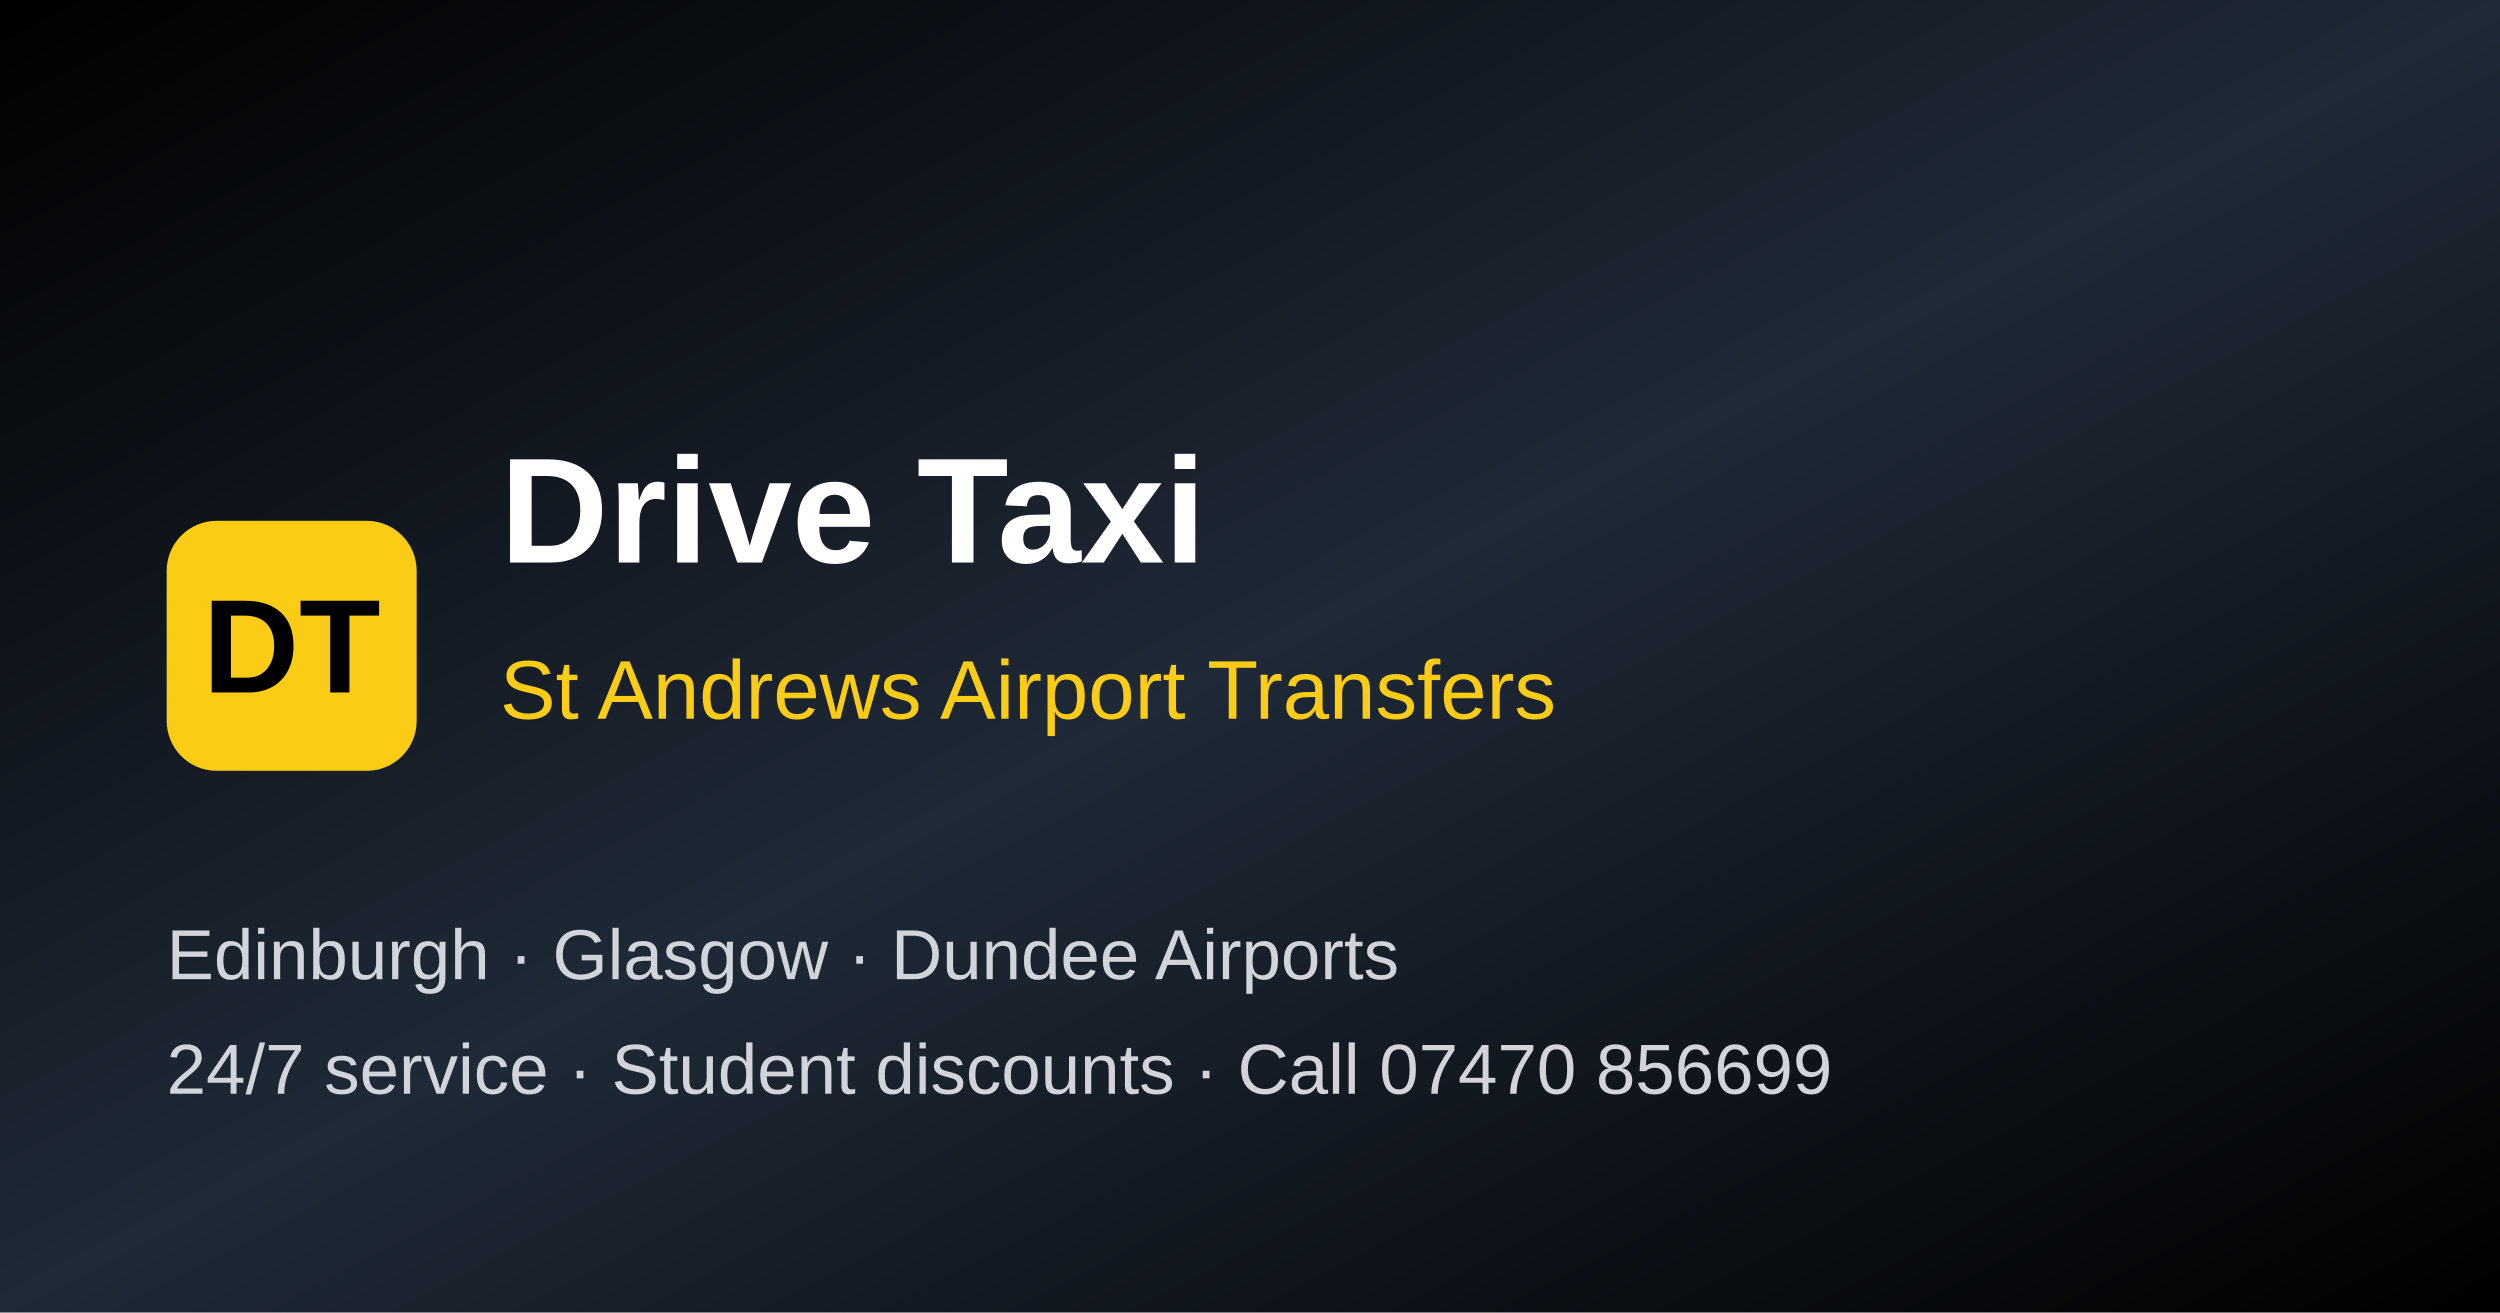
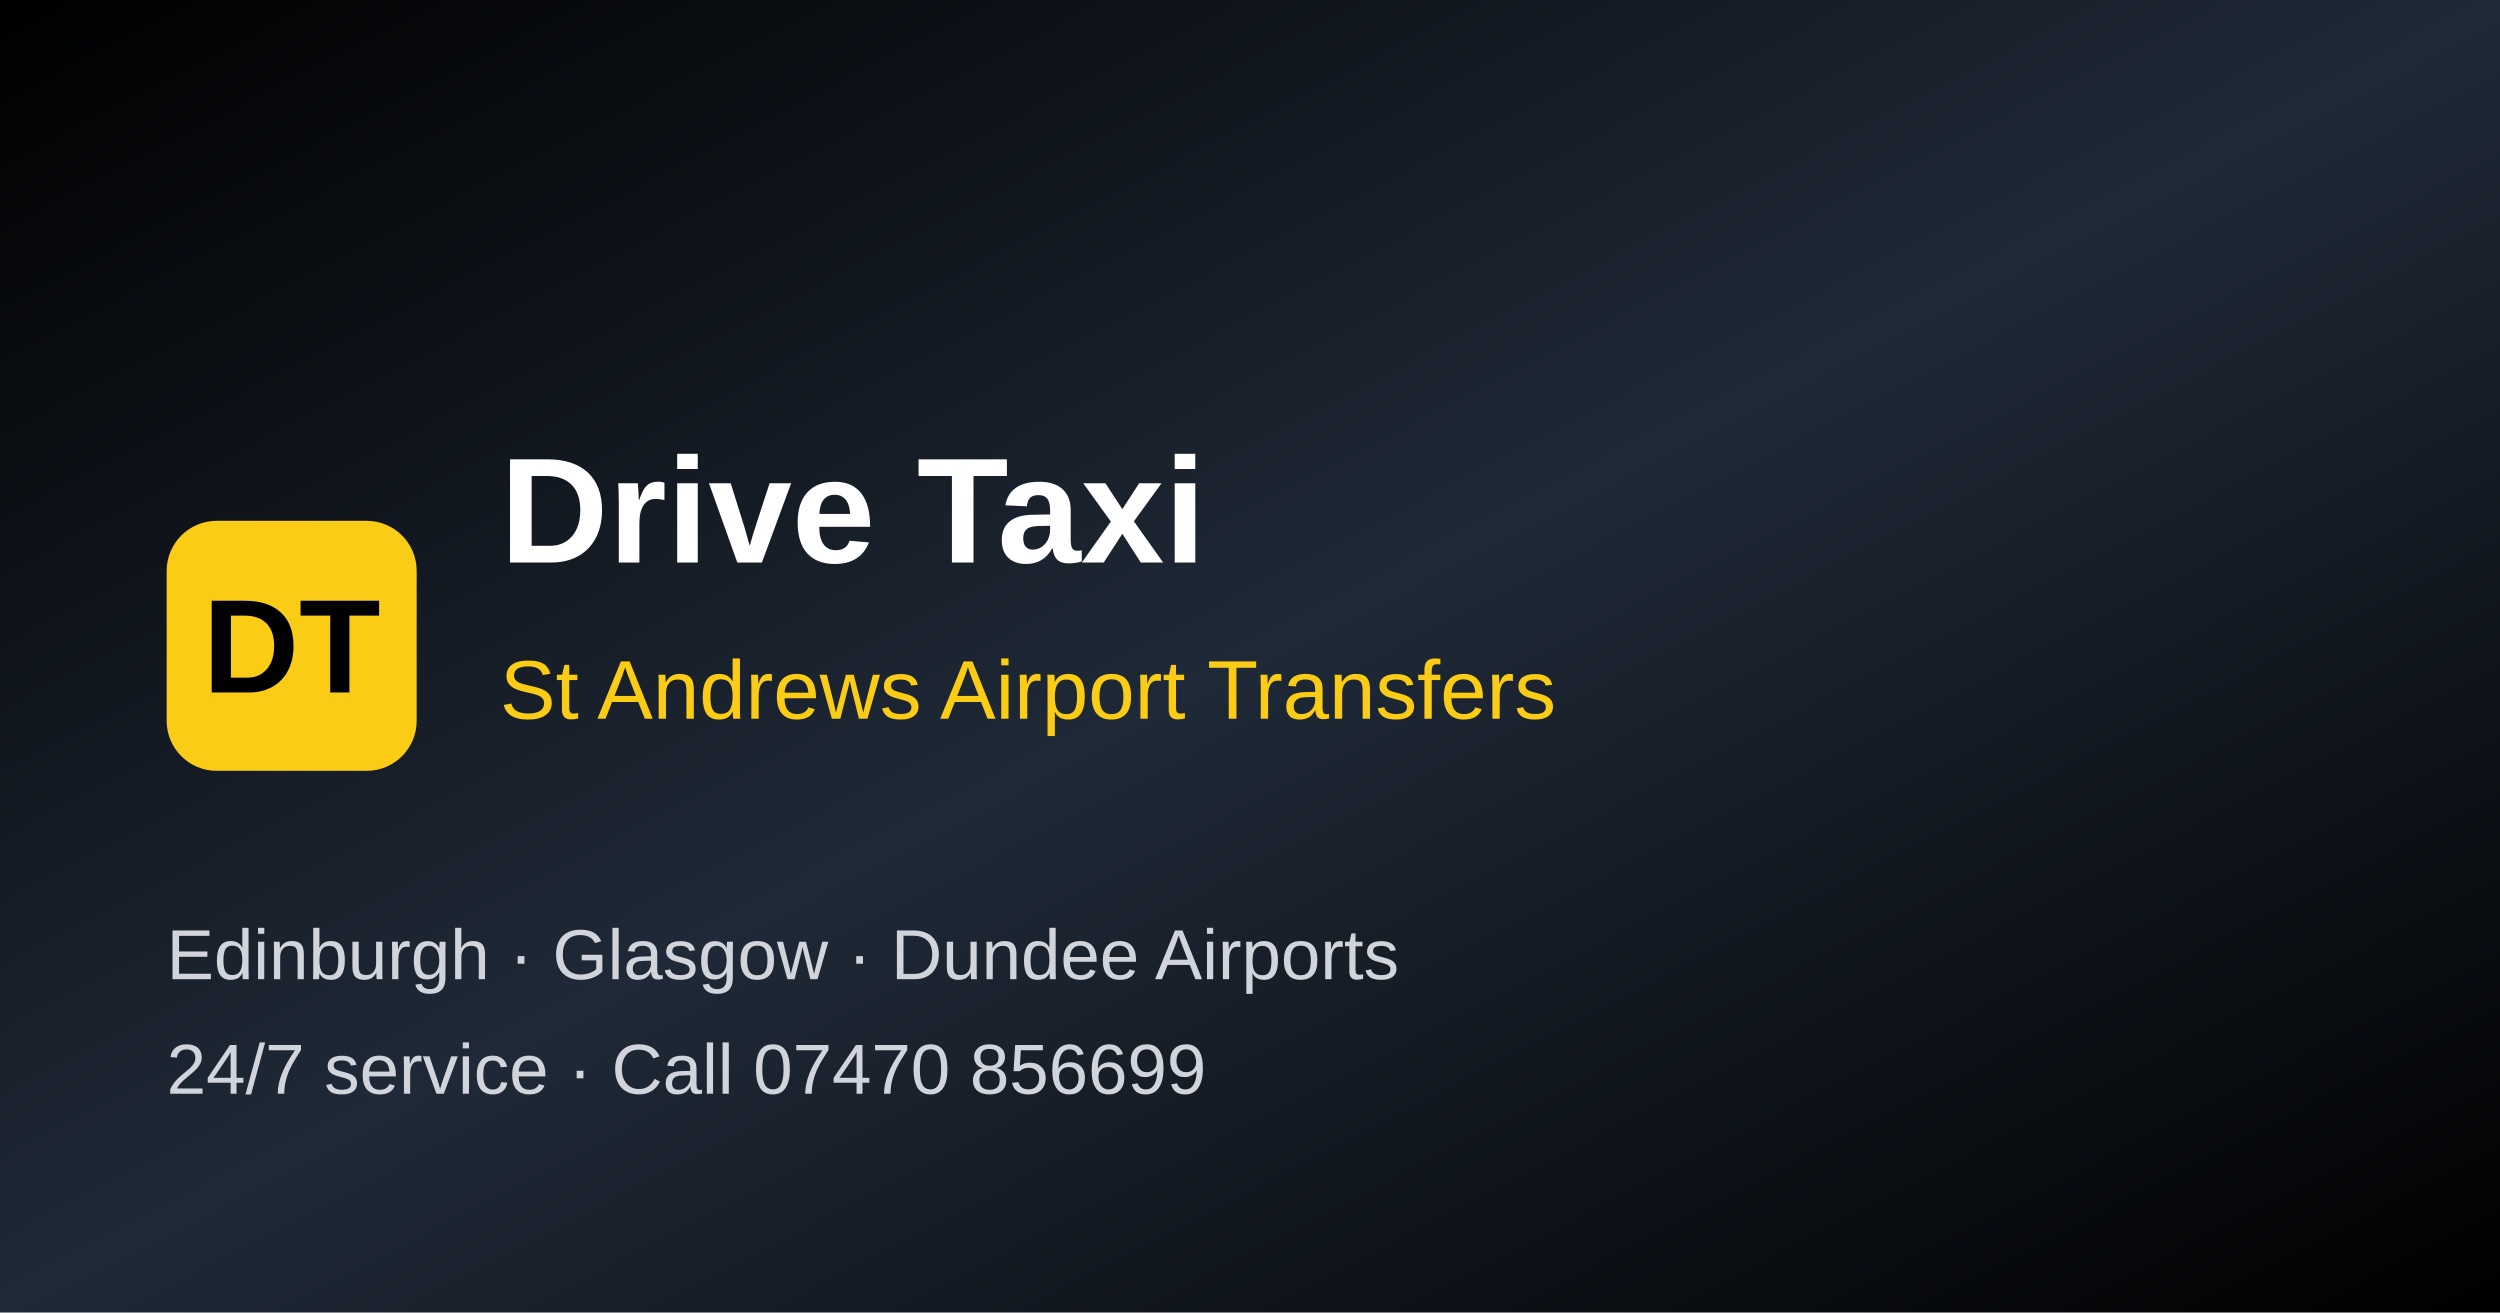
<svg xmlns="http://www.w3.org/2000/svg" viewBox="0 0 1200 630" width="1200" height="630">
  <defs>
    <linearGradient id="bg" x1="0" y1="0" x2="1" y2="1">
      <stop offset="0" stop-color="#000000" />
      <stop offset="0.5" stop-color="#1f2937" />
      <stop offset="1" stop-color="#000000" />
    </linearGradient>
  </defs>
  <rect width="1200" height="630" fill="url(#bg)" />
  <rect x="80" y="250" width="120" height="120" rx="24" fill="#FACC15" />
  <text x="140" y="310" font-family="Arial, Helvetica, sans-serif" font-size="64" font-weight="700" text-anchor="middle" fill="#000" dy="0.35em">DT</text>
  <text x="240" y="270" font-family="Arial, Helvetica, sans-serif" font-size="72" font-weight="800" fill="#ffffff">Drive Taxi</text>
  <text x="240" y="345" font-family="Arial, Helvetica, sans-serif" font-size="40" font-weight="500" fill="#FACC15">St Andrews Airport Transfers</text>
  <text x="80" y="470" font-family="Arial, Helvetica, sans-serif" font-size="34" fill="#d1d5db">Edinburgh · Glasgow · Dundee Airports</text>
-   <text x="80" y="525" font-family="Arial, Helvetica, sans-serif" font-size="34" fill="#d1d5db">24/7 service · Student discounts · Call 07470 856699</text>
+   <text x="80" y="525" font-family="Arial, Helvetica, sans-serif" font-size="34" fill="#d1d5db">24/7 service · Call 07470 856699</text>
</svg>
